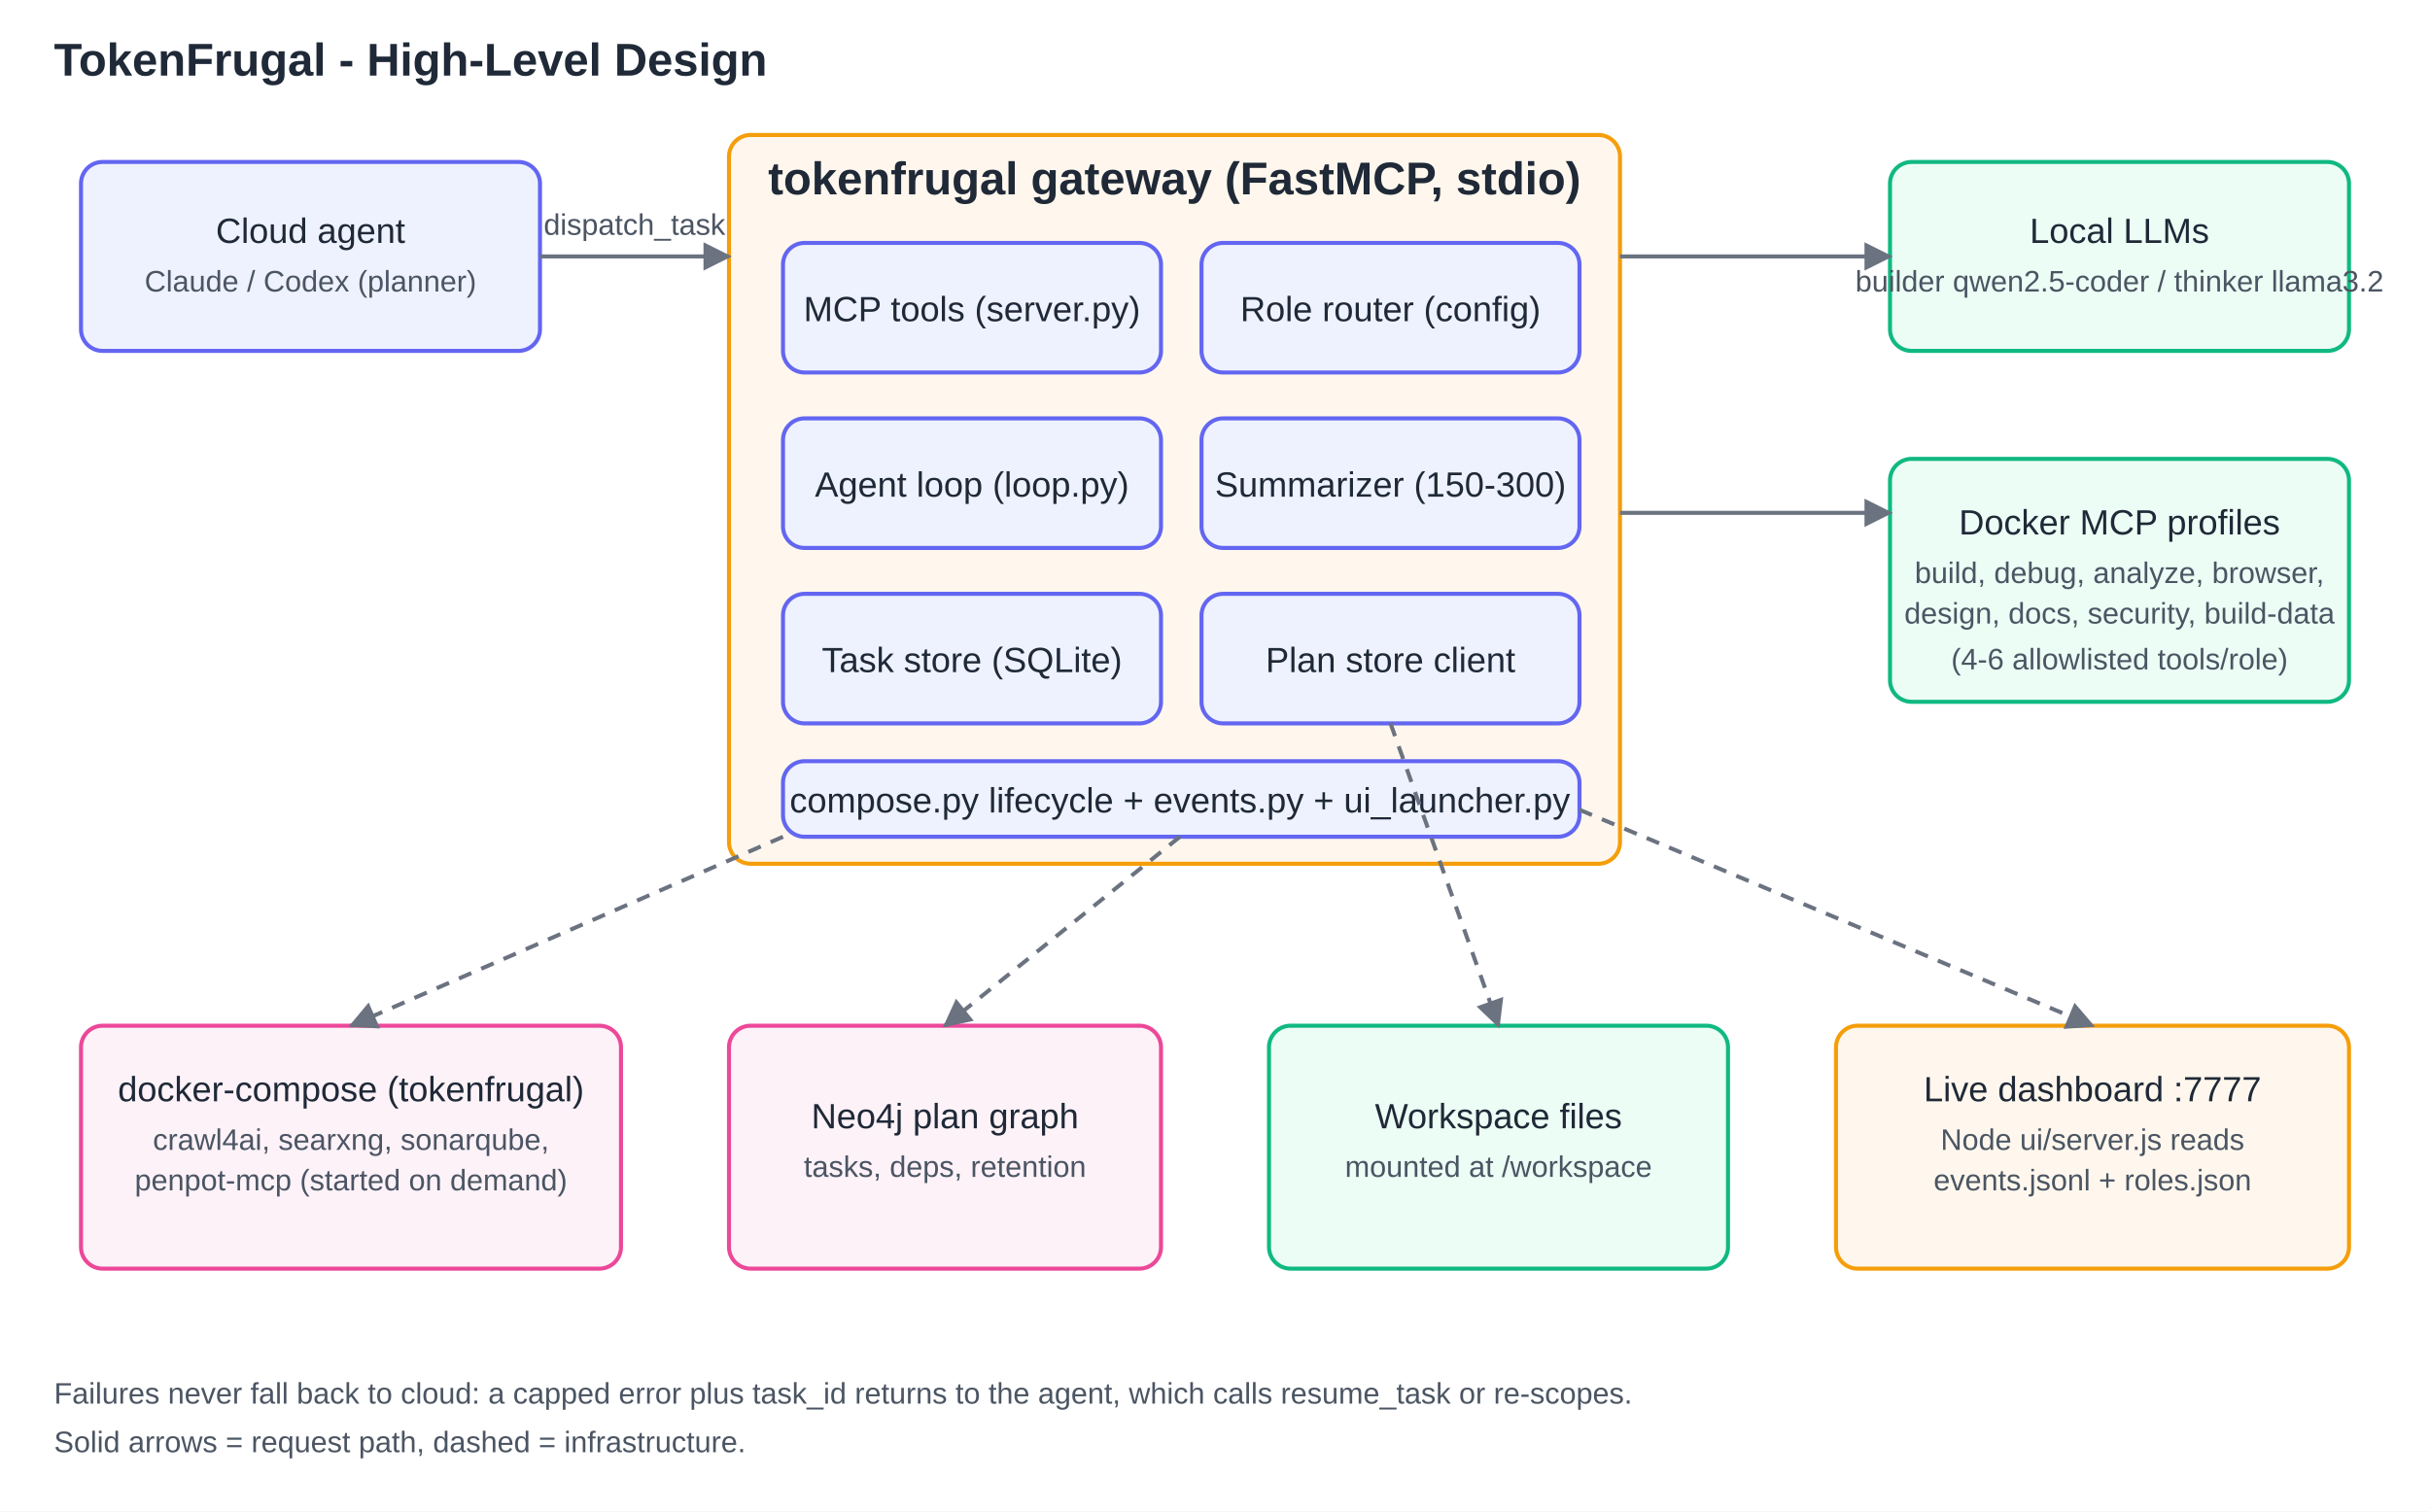
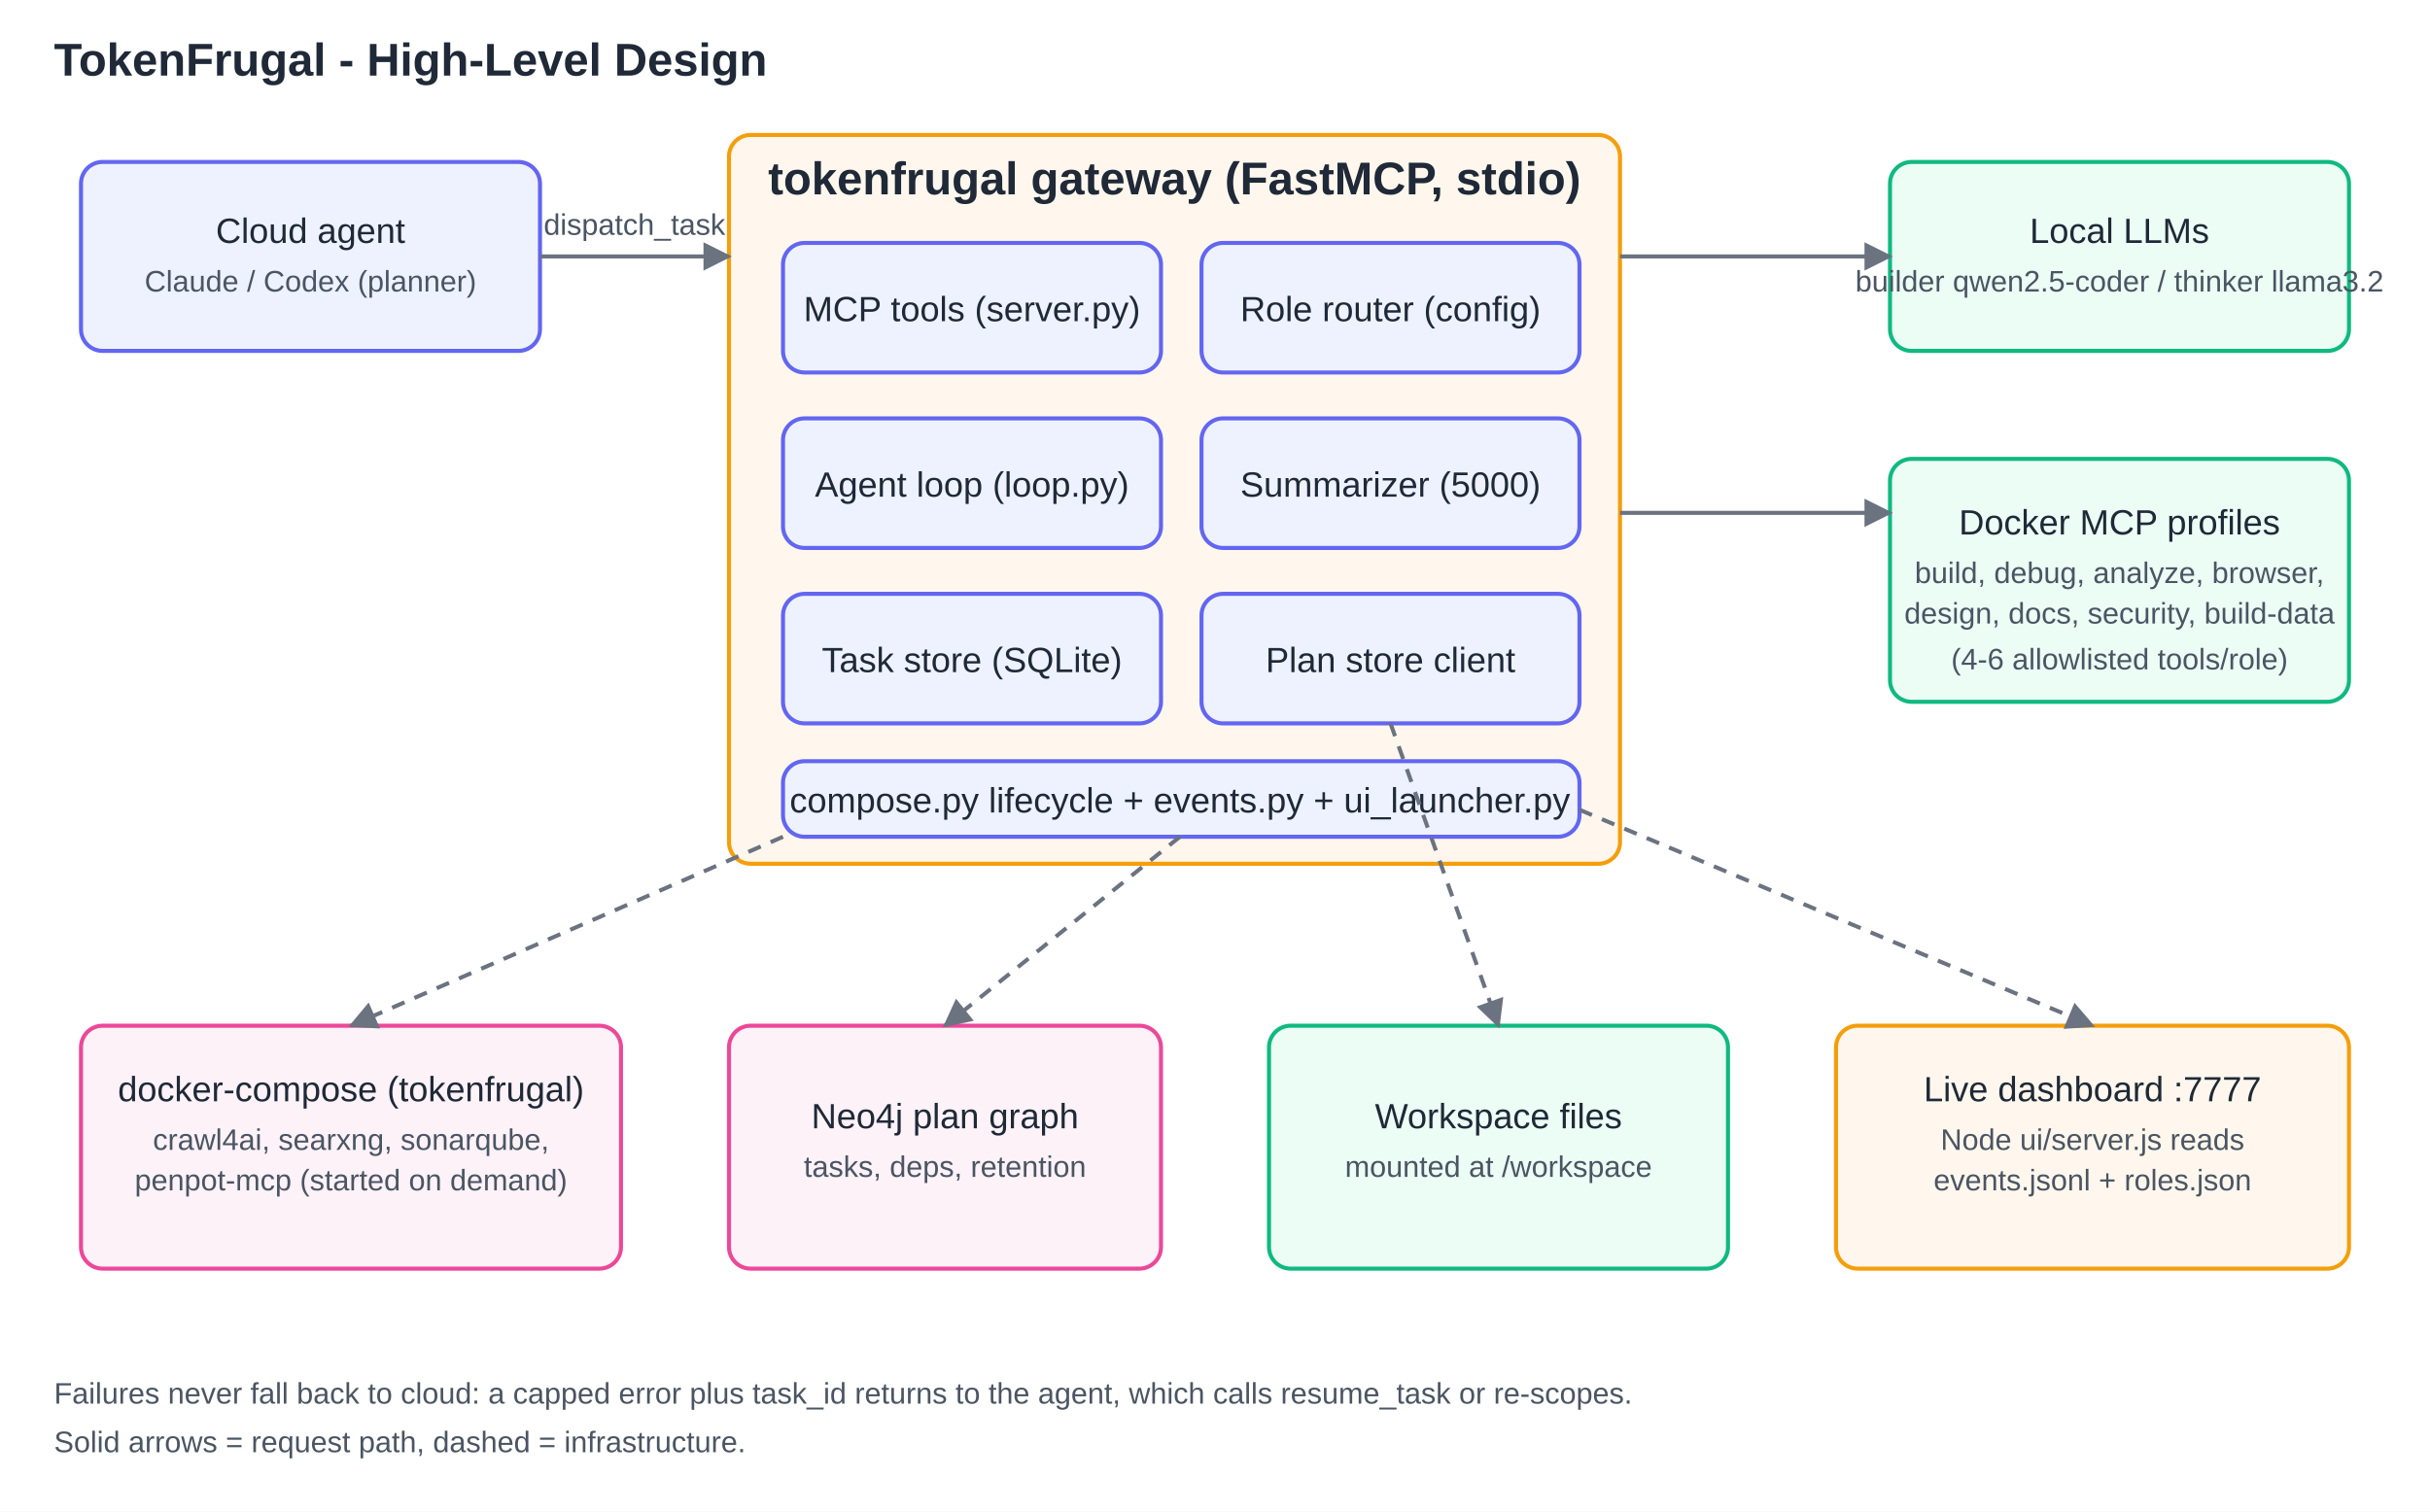
<svg xmlns="http://www.w3.org/2000/svg" viewBox="0 0 900 560" width="900" height="560">
  <style>text{font-family:Segoe UI,Arial,sans-serif;font-size:13px;fill:#1f2937}.t{font-size:17px;font-weight:600}.s{font-size:11px;fill:#4b5563}.b{fill:#eef2ff;stroke:#6366f1;stroke-width:1.5}.g{fill:#ecfdf5;stroke:#10b981;stroke-width:1.5}.o{fill:#fff7ed;stroke:#f59e0b;stroke-width:1.5}.p{fill:#fdf2f8;stroke:#ec4899;stroke-width:1.5}.l{stroke:#6b7280;stroke-width:1.5;fill:none;marker-end:url(#a)}.d{stroke-dasharray:5 4}</style>
  <defs>
    <marker id="a" viewBox="0 0 10 10" refX="9" refY="5" markerWidth="7" markerHeight="7" orient="auto">
      <path d="M0 0L10 5L0 10z" fill="#6b7280" />
    </marker>
  </defs>
  <rect width="100%" height="100%" fill="#fff" />
  <text x="20" y="28" class="t">TokenFrugal - High-Level Design</text>
  <rect x="30" y="60" width="170" height="70" rx="8" class="b" />
  <text x="115" y="90" text-anchor="middle">Cloud agent</text>
  <text x="115" y="108" text-anchor="middle" class="s">Claude / Codex (planner)</text>
  <rect x="270" y="50" width="330" height="270" rx="8" class="o" />
  <text x="435" y="72" text-anchor="middle" class="t">tokenfrugal gateway (FastMCP, stdio)</text>
  <rect x="290" y="90" width="140" height="48" rx="8" class="b" />
  <text x="360" y="119" text-anchor="middle">MCP tools (server.py)</text>
  <rect x="445" y="90" width="140" height="48" rx="8" class="b" />
  <text x="515" y="119" text-anchor="middle">Role router (config)</text>
  <rect x="290" y="155" width="140" height="48" rx="8" class="b" />
  <text x="360" y="184" text-anchor="middle">Agent loop (loop.py)</text>
  <rect x="445" y="155" width="140" height="48" rx="8" class="b" />
-   <text x="515" y="184" text-anchor="middle">Summarizer (150-300)</text>
+   <text x="515" y="184" text-anchor="middle">Summarizer (5000)</text>
  <rect x="290" y="220" width="140" height="48" rx="8" class="b" />
  <text x="360" y="249" text-anchor="middle">Task store (SQLite)</text>
  <rect x="445" y="220" width="140" height="48" rx="8" class="b" />
  <text x="515" y="249" text-anchor="middle">Plan store client</text>
  <rect x="290" y="282" width="295" height="28" rx="8" class="b" />
  <text x="437" y="301" text-anchor="middle">compose.py lifecycle + events.py + ui_launcher.py</text>
  <rect x="700" y="60" width="170" height="70" rx="8" class="g" />
  <text x="785" y="90" text-anchor="middle">Local LLMs</text>
  <text x="785" y="108" text-anchor="middle" class="s">builder qwen2.5-coder / thinker llama3.2</text>
  <rect x="700" y="170" width="170" height="90" rx="8" class="g" />
  <text x="785" y="198" text-anchor="middle">Docker MCP profiles</text>
  <text x="785" y="216" text-anchor="middle" class="s">build, debug, analyze, browser,</text>
  <text x="785" y="231" text-anchor="middle" class="s">design, docs, security, build-data</text>
  <text x="785" y="248" text-anchor="middle" class="s">(4-6 allowlisted tools/role)</text>
  <rect x="30" y="380" width="200" height="90" rx="8" class="p" />
  <text x="130" y="408" text-anchor="middle">docker-compose (tokenfrugal)</text>
  <text x="130" y="426" text-anchor="middle" class="s">crawl4ai, searxng, sonarqube,</text>
  <text x="130" y="441" text-anchor="middle" class="s">penpot-mcp (started on demand)</text>
  <rect x="270" y="380" width="160" height="90" rx="8" class="p" />
  <text x="350" y="418" text-anchor="middle">Neo4j plan graph</text>
  <text x="350" y="436" text-anchor="middle" class="s">tasks, deps, retention</text>
  <rect x="470" y="380" width="170" height="90" rx="8" class="g" />
  <text x="555" y="418" text-anchor="middle">Workspace files</text>
  <text x="555" y="436" text-anchor="middle" class="s">mounted at /workspace</text>
  <rect x="680" y="380" width="190" height="90" rx="8" class="o" />
  <text x="775" y="408" text-anchor="middle">Live dashboard :7777</text>
  <text x="775" y="426" text-anchor="middle" class="s">Node ui/server.js reads</text>
  <text x="775" y="441" text-anchor="middle" class="s">events.jsonl + roles.json</text>
  <path class="l" d="M200 95H270" />
  <text x="235" y="87" text-anchor="middle" class="s">dispatch_task</text>
  <path class="l" d="M600 95H700" />
  <path class="l" d="M600 190H700" />
  <path class="l d" d="M437 310L350 380" />
  <path class="l d" d="M515 268L555 380" />
  <path class="l d" d="M585 300L775 380" />
  <path class="l d" d="M290 310L130 380" />
  <text x="20" y="520" class="s">Failures never fall back to cloud: a capped error plus task_id returns to the agent, which calls resume_task or re-scopes.</text>
  <text x="20" y="538" class="s">Solid arrows = request path, dashed = infrastructure.</text>
</svg>
